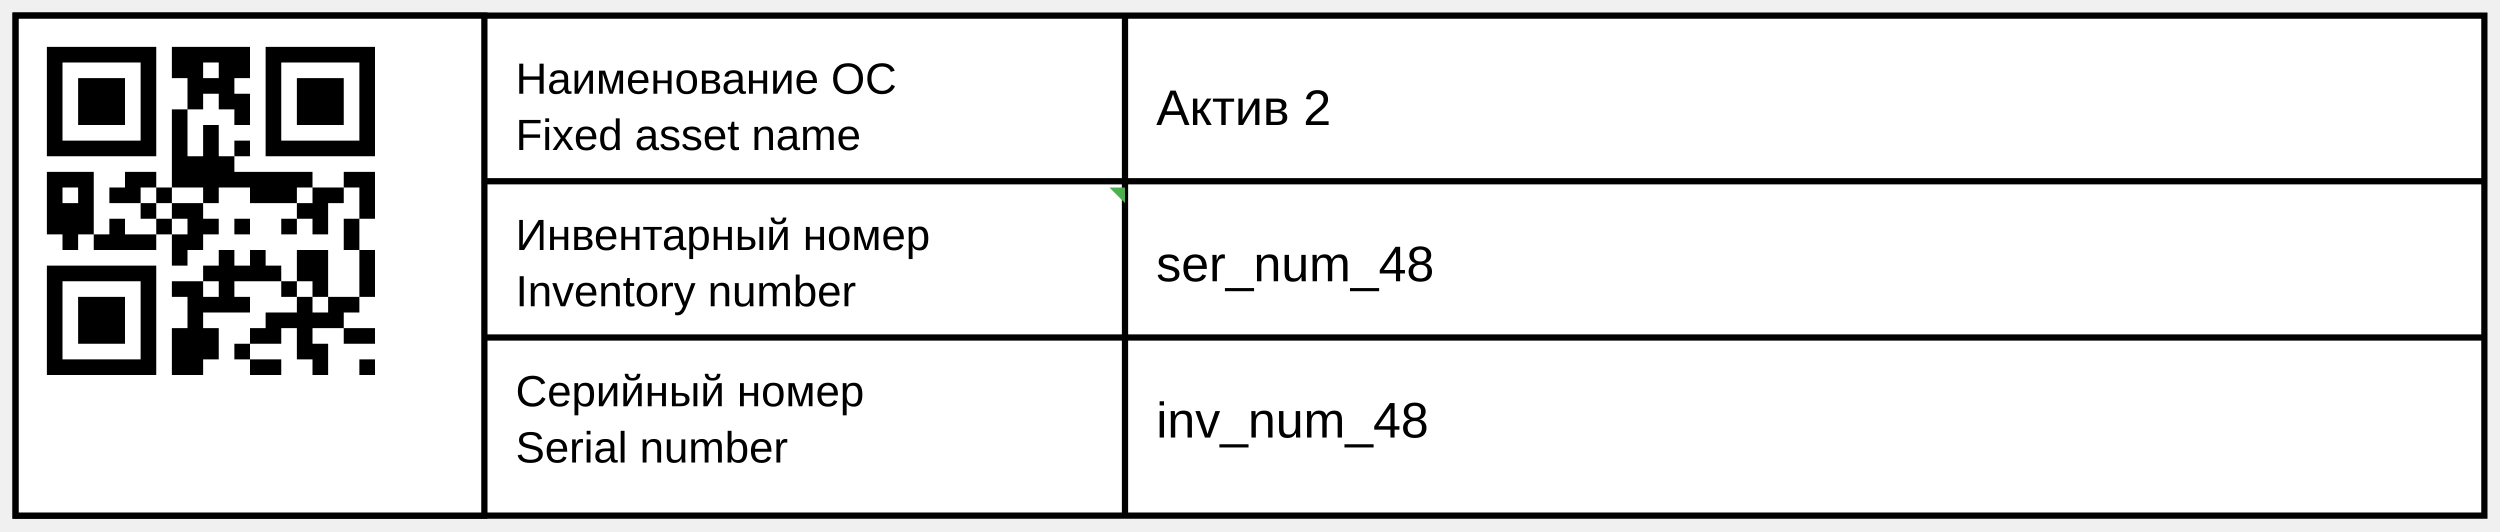
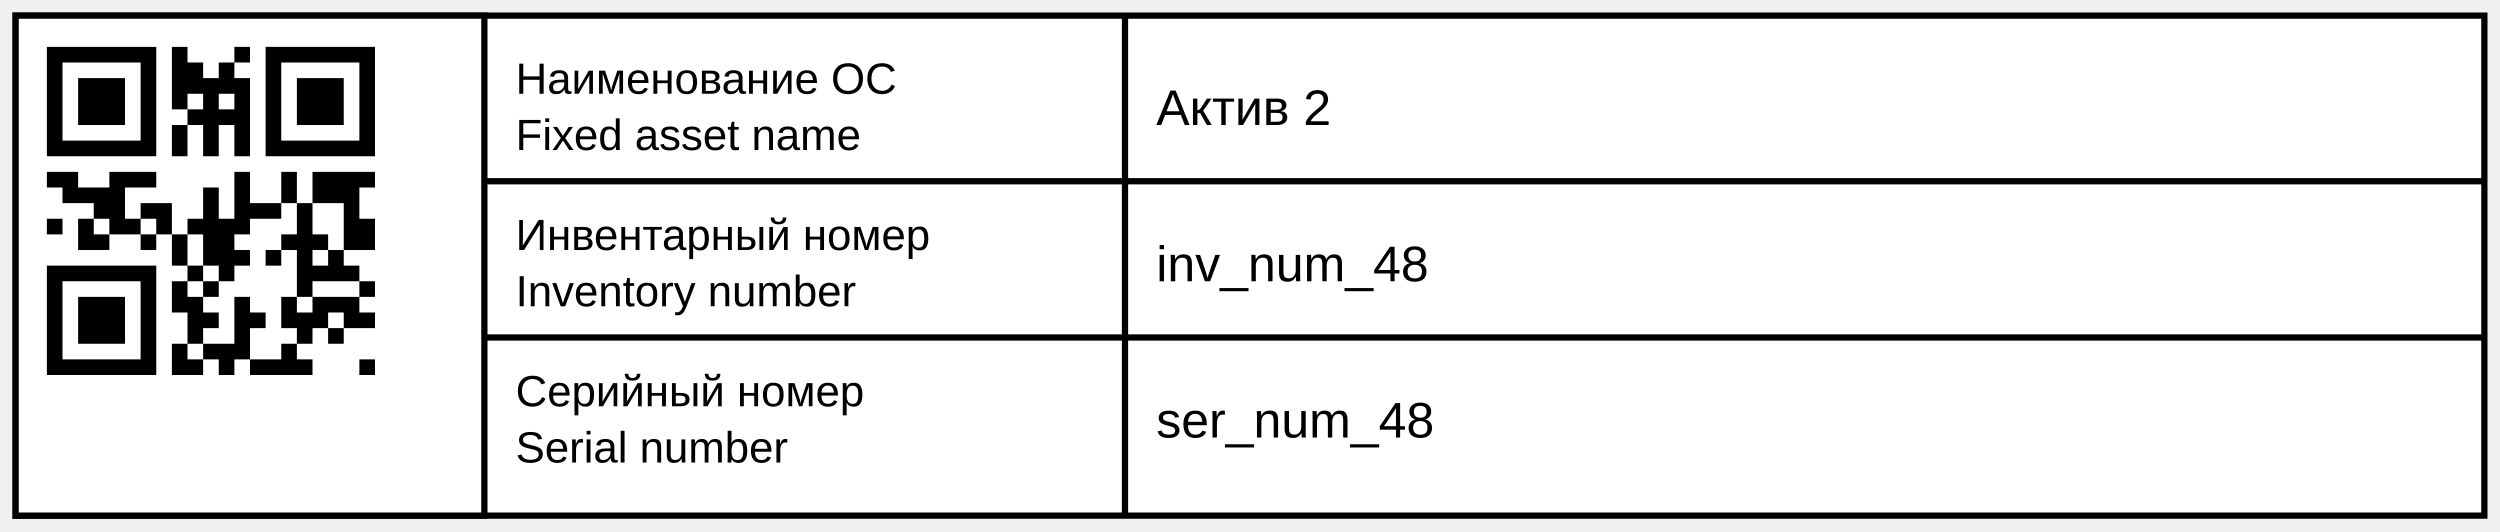
<svg xmlns="http://www.w3.org/2000/svg" width="800" height="170" viewBox="0 0 800 170">
  <defs>
    <style>
            .border { fill: none; stroke: black; stroke-width: 2; }
            .text-label { font-family: Arial, sans-serif; font-size: 14px; fill: black; }
            .text-value { font-family: Arial, sans-serif; font-size: 16px; fill: black; }
            .text-header { font-family: Arial, sans-serif; font-size: 14px; fill: black; font-weight: normal; }
        </style>
  </defs>
  <rect x="5" y="5" width="790" height="160" fill="white" stroke="black" stroke-width="2" />
  <rect x="5" y="5" width="150" height="160" fill="white" stroke="black" stroke-width="2" />
  <g transform="translate(15, 15)">
-     <path d="M 0 0 h 5 v 5 h -5 Z M 5 0 h 5 v 5 h -5 Z M 10 0 h 5 v 5 h -5 Z M 15 0 h 5 v 5 h -5 Z M 20 0 h 5 v 5 h -5 Z M 25 0 h 5 v 5 h -5 Z M 30 0 h 5 v 5 h -5 Z M 40 0 h 5 v 5 h -5 Z M 45 0 h 5 v 5 h -5 Z M 50 0 h 5 v 5 h -5 Z M 55 0 h 5 v 5 h -5 Z M 60 0 h 5 v 5 h -5 Z M 70 0 h 5 v 5 h -5 Z M 75 0 h 5 v 5 h -5 Z M 80 0 h 5 v 5 h -5 Z M 85 0 h 5 v 5 h -5 Z M 90 0 h 5 v 5 h -5 Z M 95 0 h 5 v 5 h -5 Z M 100 0 h 5 v 5 h -5 Z M 0 5 h 5 v 5 h -5 Z M 30 5 h 5 v 5 h -5 Z M 40 5 h 5 v 5 h -5 Z M 45 5 h 5 v 5 h -5 Z M 55 5 h 5 v 5 h -5 Z M 60 5 h 5 v 5 h -5 Z M 70 5 h 5 v 5 h -5 Z M 100 5 h 5 v 5 h -5 Z M 0 10 h 5 v 5 h -5 Z M 10 10 h 5 v 5 h -5 Z M 15 10 h 5 v 5 h -5 Z M 20 10 h 5 v 5 h -5 Z M 30 10 h 5 v 5 h -5 Z M 45 10 h 5 v 5 h -5 Z M 50 10 h 5 v 5 h -5 Z M 55 10 h 5 v 5 h -5 Z M 70 10 h 5 v 5 h -5 Z M 80 10 h 5 v 5 h -5 Z M 85 10 h 5 v 5 h -5 Z M 90 10 h 5 v 5 h -5 Z M 100 10 h 5 v 5 h -5 Z M 0 15 h 5 v 5 h -5 Z M 10 15 h 5 v 5 h -5 Z M 15 15 h 5 v 5 h -5 Z M 20 15 h 5 v 5 h -5 Z M 30 15 h 5 v 5 h -5 Z M 45 15 h 5 v 5 h -5 Z M 55 15 h 5 v 5 h -5 Z M 60 15 h 5 v 5 h -5 Z M 70 15 h 5 v 5 h -5 Z M 80 15 h 5 v 5 h -5 Z M 85 15 h 5 v 5 h -5 Z M 90 15 h 5 v 5 h -5 Z M 100 15 h 5 v 5 h -5 Z M 0 20 h 5 v 5 h -5 Z M 10 20 h 5 v 5 h -5 Z M 15 20 h 5 v 5 h -5 Z M 20 20 h 5 v 5 h -5 Z M 30 20 h 5 v 5 h -5 Z M 40 20 h 5 v 5 h -5 Z M 60 20 h 5 v 5 h -5 Z M 70 20 h 5 v 5 h -5 Z M 80 20 h 5 v 5 h -5 Z M 85 20 h 5 v 5 h -5 Z M 90 20 h 5 v 5 h -5 Z M 100 20 h 5 v 5 h -5 Z M 0 25 h 5 v 5 h -5 Z M 30 25 h 5 v 5 h -5 Z M 40 25 h 5 v 5 h -5 Z M 50 25 h 5 v 5 h -5 Z M 70 25 h 5 v 5 h -5 Z M 100 25 h 5 v 5 h -5 Z M 0 30 h 5 v 5 h -5 Z M 5 30 h 5 v 5 h -5 Z M 10 30 h 5 v 5 h -5 Z M 15 30 h 5 v 5 h -5 Z M 20 30 h 5 v 5 h -5 Z M 25 30 h 5 v 5 h -5 Z M 30 30 h 5 v 5 h -5 Z M 40 30 h 5 v 5 h -5 Z M 50 30 h 5 v 5 h -5 Z M 60 30 h 5 v 5 h -5 Z M 70 30 h 5 v 5 h -5 Z M 75 30 h 5 v 5 h -5 Z M 80 30 h 5 v 5 h -5 Z M 85 30 h 5 v 5 h -5 Z M 90 30 h 5 v 5 h -5 Z M 95 30 h 5 v 5 h -5 Z M 100 30 h 5 v 5 h -5 Z M 40 35 h 5 v 5 h -5 Z M 45 35 h 5 v 5 h -5 Z M 50 35 h 5 v 5 h -5 Z M 55 35 h 5 v 5 h -5 Z M 0 40 h 5 v 5 h -5 Z M 5 40 h 5 v 5 h -5 Z M 10 40 h 5 v 5 h -5 Z M 25 40 h 5 v 5 h -5 Z M 30 40 h 5 v 5 h -5 Z M 40 40 h 5 v 5 h -5 Z M 45 40 h 5 v 5 h -5 Z M 50 40 h 5 v 5 h -5 Z M 55 40 h 5 v 5 h -5 Z M 60 40 h 5 v 5 h -5 Z M 65 40 h 5 v 5 h -5 Z M 70 40 h 5 v 5 h -5 Z M 75 40 h 5 v 5 h -5 Z M 80 40 h 5 v 5 h -5 Z M 95 40 h 5 v 5 h -5 Z M 100 40 h 5 v 5 h -5 Z M 0 45 h 5 v 5 h -5 Z M 10 45 h 5 v 5 h -5 Z M 20 45 h 5 v 5 h -5 Z M 25 45 h 5 v 5 h -5 Z M 35 45 h 5 v 5 h -5 Z M 50 45 h 5 v 5 h -5 Z M 65 45 h 5 v 5 h -5 Z M 70 45 h 5 v 5 h -5 Z M 75 45 h 5 v 5 h -5 Z M 85 45 h 5 v 5 h -5 Z M 90 45 h 5 v 5 h -5 Z M 100 45 h 5 v 5 h -5 Z M 0 50 h 5 v 5 h -5 Z M 5 50 h 5 v 5 h -5 Z M 10 50 h 5 v 5 h -5 Z M 30 50 h 5 v 5 h -5 Z M 40 50 h 5 v 5 h -5 Z M 45 50 h 5 v 5 h -5 Z M 80 50 h 5 v 5 h -5 Z M 85 50 h 5 v 5 h -5 Z M 100 50 h 5 v 5 h -5 Z M 0 55 h 5 v 5 h -5 Z M 5 55 h 5 v 5 h -5 Z M 10 55 h 5 v 5 h -5 Z M 20 55 h 5 v 5 h -5 Z M 35 55 h 5 v 5 h -5 Z M 45 55 h 5 v 5 h -5 Z M 50 55 h 5 v 5 h -5 Z M 60 55 h 5 v 5 h -5 Z M 75 55 h 5 v 5 h -5 Z M 85 55 h 5 v 5 h -5 Z M 95 55 h 5 v 5 h -5 Z M 5 60 h 5 v 5 h -5 Z M 15 60 h 5 v 5 h -5 Z M 20 60 h 5 v 5 h -5 Z M 25 60 h 5 v 5 h -5 Z M 30 60 h 5 v 5 h -5 Z M 40 60 h 5 v 5 h -5 Z M 45 60 h 5 v 5 h -5 Z M 95 60 h 5 v 5 h -5 Z M 40 65 h 5 v 5 h -5 Z M 55 65 h 5 v 5 h -5 Z M 65 65 h 5 v 5 h -5 Z M 80 65 h 5 v 5 h -5 Z M 85 65 h 5 v 5 h -5 Z M 100 65 h 5 v 5 h -5 Z M 0 70 h 5 v 5 h -5 Z M 5 70 h 5 v 5 h -5 Z M 10 70 h 5 v 5 h -5 Z M 15 70 h 5 v 5 h -5 Z M 20 70 h 5 v 5 h -5 Z M 25 70 h 5 v 5 h -5 Z M 30 70 h 5 v 5 h -5 Z M 50 70 h 5 v 5 h -5 Z M 55 70 h 5 v 5 h -5 Z M 60 70 h 5 v 5 h -5 Z M 65 70 h 5 v 5 h -5 Z M 70 70 h 5 v 5 h -5 Z M 80 70 h 5 v 5 h -5 Z M 85 70 h 5 v 5 h -5 Z M 100 70 h 5 v 5 h -5 Z M 0 75 h 5 v 5 h -5 Z M 30 75 h 5 v 5 h -5 Z M 40 75 h 5 v 5 h -5 Z M 45 75 h 5 v 5 h -5 Z M 55 75 h 5 v 5 h -5 Z M 75 75 h 5 v 5 h -5 Z M 85 75 h 5 v 5 h -5 Z M 100 75 h 5 v 5 h -5 Z M 0 80 h 5 v 5 h -5 Z M 10 80 h 5 v 5 h -5 Z M 15 80 h 5 v 5 h -5 Z M 20 80 h 5 v 5 h -5 Z M 30 80 h 5 v 5 h -5 Z M 45 80 h 5 v 5 h -5 Z M 50 80 h 5 v 5 h -5 Z M 55 80 h 5 v 5 h -5 Z M 60 80 h 5 v 5 h -5 Z M 80 80 h 5 v 5 h -5 Z M 90 80 h 5 v 5 h -5 Z M 95 80 h 5 v 5 h -5 Z M 0 85 h 5 v 5 h -5 Z M 10 85 h 5 v 5 h -5 Z M 15 85 h 5 v 5 h -5 Z M 20 85 h 5 v 5 h -5 Z M 30 85 h 5 v 5 h -5 Z M 45 85 h 5 v 5 h -5 Z M 70 85 h 5 v 5 h -5 Z M 75 85 h 5 v 5 h -5 Z M 80 85 h 5 v 5 h -5 Z M 85 85 h 5 v 5 h -5 Z M 90 85 h 5 v 5 h -5 Z M 0 90 h 5 v 5 h -5 Z M 10 90 h 5 v 5 h -5 Z M 15 90 h 5 v 5 h -5 Z M 20 90 h 5 v 5 h -5 Z M 30 90 h 5 v 5 h -5 Z M 40 90 h 5 v 5 h -5 Z M 45 90 h 5 v 5 h -5 Z M 50 90 h 5 v 5 h -5 Z M 65 90 h 5 v 5 h -5 Z M 70 90 h 5 v 5 h -5 Z M 80 90 h 5 v 5 h -5 Z M 95 90 h 5 v 5 h -5 Z M 100 90 h 5 v 5 h -5 Z M 0 95 h 5 v 5 h -5 Z M 30 95 h 5 v 5 h -5 Z M 40 95 h 5 v 5 h -5 Z M 45 95 h 5 v 5 h -5 Z M 50 95 h 5 v 5 h -5 Z M 60 95 h 5 v 5 h -5 Z M 80 95 h 5 v 5 h -5 Z M 85 95 h 5 v 5 h -5 Z M 0 100 h 5 v 5 h -5 Z M 5 100 h 5 v 5 h -5 Z M 10 100 h 5 v 5 h -5 Z M 15 100 h 5 v 5 h -5 Z M 20 100 h 5 v 5 h -5 Z M 25 100 h 5 v 5 h -5 Z M 30 100 h 5 v 5 h -5 Z M 40 100 h 5 v 5 h -5 Z M 45 100 h 5 v 5 h -5 Z M 65 100 h 5 v 5 h -5 Z M 70 100 h 5 v 5 h -5 Z M 85 100 h 5 v 5 h -5 Z M 100 100 h 5 v 5 h -5 Z" fill="black" />
+     <path d="M 0 0 h 5 v 5 h -5 Z M 5 0 h 5 v 5 h -5 Z M 10 0 h 5 v 5 h -5 Z M 15 0 h 5 v 5 h -5 Z M 20 0 h 5 v 5 h -5 Z M 25 0 h 5 v 5 h -5 Z M 30 0 h 5 v 5 h -5 Z M 40 0 h 5 v 5 h -5 Z M 60 0 h 5 v 5 h -5 Z M 70 0 h 5 v 5 h -5 Z M 75 0 h 5 v 5 h -5 Z M 80 0 h 5 v 5 h -5 Z M 85 0 h 5 v 5 h -5 Z M 90 0 h 5 v 5 h -5 Z M 95 0 h 5 v 5 h -5 Z M 100 0 h 5 v 5 h -5 Z M 0 5 h 5 v 5 h -5 Z M 30 5 h 5 v 5 h -5 Z M 40 5 h 5 v 5 h -5 Z M 45 5 h 5 v 5 h -5 Z M 55 5 h 5 v 5 h -5 Z M 70 5 h 5 v 5 h -5 Z M 100 5 h 5 v 5 h -5 Z M 0 10 h 5 v 5 h -5 Z M 10 10 h 5 v 5 h -5 Z M 15 10 h 5 v 5 h -5 Z M 20 10 h 5 v 5 h -5 Z M 30 10 h 5 v 5 h -5 Z M 40 10 h 5 v 5 h -5 Z M 45 10 h 5 v 5 h -5 Z M 50 10 h 5 v 5 h -5 Z M 55 10 h 5 v 5 h -5 Z M 60 10 h 5 v 5 h -5 Z M 70 10 h 5 v 5 h -5 Z M 80 10 h 5 v 5 h -5 Z M 85 10 h 5 v 5 h -5 Z M 90 10 h 5 v 5 h -5 Z M 100 10 h 5 v 5 h -5 Z M 0 15 h 5 v 5 h -5 Z M 10 15 h 5 v 5 h -5 Z M 15 15 h 5 v 5 h -5 Z M 20 15 h 5 v 5 h -5 Z M 30 15 h 5 v 5 h -5 Z M 40 15 h 5 v 5 h -5 Z M 50 15 h 5 v 5 h -5 Z M 60 15 h 5 v 5 h -5 Z M 70 15 h 5 v 5 h -5 Z M 80 15 h 5 v 5 h -5 Z M 85 15 h 5 v 5 h -5 Z M 90 15 h 5 v 5 h -5 Z M 100 15 h 5 v 5 h -5 Z M 0 20 h 5 v 5 h -5 Z M 10 20 h 5 v 5 h -5 Z M 15 20 h 5 v 5 h -5 Z M 20 20 h 5 v 5 h -5 Z M 30 20 h 5 v 5 h -5 Z M 45 20 h 5 v 5 h -5 Z M 50 20 h 5 v 5 h -5 Z M 55 20 h 5 v 5 h -5 Z M 60 20 h 5 v 5 h -5 Z M 70 20 h 5 v 5 h -5 Z M 80 20 h 5 v 5 h -5 Z M 85 20 h 5 v 5 h -5 Z M 90 20 h 5 v 5 h -5 Z M 100 20 h 5 v 5 h -5 Z M 0 25 h 5 v 5 h -5 Z M 30 25 h 5 v 5 h -5 Z M 40 25 h 5 v 5 h -5 Z M 50 25 h 5 v 5 h -5 Z M 60 25 h 5 v 5 h -5 Z M 70 25 h 5 v 5 h -5 Z M 100 25 h 5 v 5 h -5 Z M 0 30 h 5 v 5 h -5 Z M 5 30 h 5 v 5 h -5 Z M 10 30 h 5 v 5 h -5 Z M 15 30 h 5 v 5 h -5 Z M 20 30 h 5 v 5 h -5 Z M 25 30 h 5 v 5 h -5 Z M 30 30 h 5 v 5 h -5 Z M 40 30 h 5 v 5 h -5 Z M 50 30 h 5 v 5 h -5 Z M 60 30 h 5 v 5 h -5 Z M 70 30 h 5 v 5 h -5 Z M 75 30 h 5 v 5 h -5 Z M 80 30 h 5 v 5 h -5 Z M 85 30 h 5 v 5 h -5 Z M 90 30 h 5 v 5 h -5 Z M 95 30 h 5 v 5 h -5 Z M 100 30 h 5 v 5 h -5 Z M 0 40 h 5 v 5 h -5 Z M 5 40 h 5 v 5 h -5 Z M 20 40 h 5 v 5 h -5 Z M 25 40 h 5 v 5 h -5 Z M 30 40 h 5 v 5 h -5 Z M 60 40 h 5 v 5 h -5 Z M 75 40 h 5 v 5 h -5 Z M 85 40 h 5 v 5 h -5 Z M 90 40 h 5 v 5 h -5 Z M 95 40 h 5 v 5 h -5 Z M 100 40 h 5 v 5 h -5 Z M 5 45 h 5 v 5 h -5 Z M 10 45 h 5 v 5 h -5 Z M 15 45 h 5 v 5 h -5 Z M 20 45 h 5 v 5 h -5 Z M 50 45 h 5 v 5 h -5 Z M 60 45 h 5 v 5 h -5 Z M 75 45 h 5 v 5 h -5 Z M 85 45 h 5 v 5 h -5 Z M 90 45 h 5 v 5 h -5 Z M 95 45 h 5 v 5 h -5 Z M 15 50 h 5 v 5 h -5 Z M 20 50 h 5 v 5 h -5 Z M 30 50 h 5 v 5 h -5 Z M 35 50 h 5 v 5 h -5 Z M 50 50 h 5 v 5 h -5 Z M 60 50 h 5 v 5 h -5 Z M 65 50 h 5 v 5 h -5 Z M 70 50 h 5 v 5 h -5 Z M 80 50 h 5 v 5 h -5 Z M 95 50 h 5 v 5 h -5 Z M 0 55 h 5 v 5 h -5 Z M 10 55 h 5 v 5 h -5 Z M 20 55 h 5 v 5 h -5 Z M 25 55 h 5 v 5 h -5 Z M 35 55 h 5 v 5 h -5 Z M 45 55 h 5 v 5 h -5 Z M 50 55 h 5 v 5 h -5 Z M 55 55 h 5 v 5 h -5 Z M 60 55 h 5 v 5 h -5 Z M 80 55 h 5 v 5 h -5 Z M 95 55 h 5 v 5 h -5 Z M 100 55 h 5 v 5 h -5 Z M 10 60 h 5 v 5 h -5 Z M 15 60 h 5 v 5 h -5 Z M 30 60 h 5 v 5 h -5 Z M 40 60 h 5 v 5 h -5 Z M 50 60 h 5 v 5 h -5 Z M 55 60 h 5 v 5 h -5 Z M 75 60 h 5 v 5 h -5 Z M 80 60 h 5 v 5 h -5 Z M 85 60 h 5 v 5 h -5 Z M 95 60 h 5 v 5 h -5 Z M 100 60 h 5 v 5 h -5 Z M 40 65 h 5 v 5 h -5 Z M 50 65 h 5 v 5 h -5 Z M 55 65 h 5 v 5 h -5 Z M 60 65 h 5 v 5 h -5 Z M 70 65 h 5 v 5 h -5 Z M 80 65 h 5 v 5 h -5 Z M 90 65 h 5 v 5 h -5 Z M 0 70 h 5 v 5 h -5 Z M 5 70 h 5 v 5 h -5 Z M 10 70 h 5 v 5 h -5 Z M 15 70 h 5 v 5 h -5 Z M 20 70 h 5 v 5 h -5 Z M 25 70 h 5 v 5 h -5 Z M 30 70 h 5 v 5 h -5 Z M 45 70 h 5 v 5 h -5 Z M 55 70 h 5 v 5 h -5 Z M 80 70 h 5 v 5 h -5 Z M 85 70 h 5 v 5 h -5 Z M 90 70 h 5 v 5 h -5 Z M 95 70 h 5 v 5 h -5 Z M 0 75 h 5 v 5 h -5 Z M 30 75 h 5 v 5 h -5 Z M 40 75 h 5 v 5 h -5 Z M 50 75 h 5 v 5 h -5 Z M 80 75 h 5 v 5 h -5 Z M 100 75 h 5 v 5 h -5 Z M 0 80 h 5 v 5 h -5 Z M 10 80 h 5 v 5 h -5 Z M 15 80 h 5 v 5 h -5 Z M 20 80 h 5 v 5 h -5 Z M 30 80 h 5 v 5 h -5 Z M 40 80 h 5 v 5 h -5 Z M 45 80 h 5 v 5 h -5 Z M 60 80 h 5 v 5 h -5 Z M 75 80 h 5 v 5 h -5 Z M 85 80 h 5 v 5 h -5 Z M 90 80 h 5 v 5 h -5 Z M 95 80 h 5 v 5 h -5 Z M 0 85 h 5 v 5 h -5 Z M 10 85 h 5 v 5 h -5 Z M 15 85 h 5 v 5 h -5 Z M 20 85 h 5 v 5 h -5 Z M 30 85 h 5 v 5 h -5 Z M 45 85 h 5 v 5 h -5 Z M 50 85 h 5 v 5 h -5 Z M 60 85 h 5 v 5 h -5 Z M 65 85 h 5 v 5 h -5 Z M 75 85 h 5 v 5 h -5 Z M 80 85 h 5 v 5 h -5 Z M 85 85 h 5 v 5 h -5 Z M 95 85 h 5 v 5 h -5 Z M 100 85 h 5 v 5 h -5 Z M 0 90 h 5 v 5 h -5 Z M 10 90 h 5 v 5 h -5 Z M 15 90 h 5 v 5 h -5 Z M 20 90 h 5 v 5 h -5 Z M 30 90 h 5 v 5 h -5 Z M 45 90 h 5 v 5 h -5 Z M 60 90 h 5 v 5 h -5 Z M 80 90 h 5 v 5 h -5 Z M 90 90 h 5 v 5 h -5 Z M 0 95 h 5 v 5 h -5 Z M 30 95 h 5 v 5 h -5 Z M 40 95 h 5 v 5 h -5 Z M 50 95 h 5 v 5 h -5 Z M 55 95 h 5 v 5 h -5 Z M 60 95 h 5 v 5 h -5 Z M 75 95 h 5 v 5 h -5 Z M 0 100 h 5 v 5 h -5 Z M 5 100 h 5 v 5 h -5 Z M 10 100 h 5 v 5 h -5 Z M 15 100 h 5 v 5 h -5 Z M 20 100 h 5 v 5 h -5 Z M 25 100 h 5 v 5 h -5 Z M 30 100 h 5 v 5 h -5 Z M 40 100 h 5 v 5 h -5 Z M 45 100 h 5 v 5 h -5 Z M 55 100 h 5 v 5 h -5 Z M 65 100 h 5 v 5 h -5 Z M 70 100 h 5 v 5 h -5 Z M 75 100 h 5 v 5 h -5 Z M 80 100 h 5 v 5 h -5 Z M 100 100 h 5 v 5 h -5 Z" fill="black" />
  </g>
  <line x1="155" y1="58" x2="795" y2="58" stroke="black" stroke-width="2" />
  <line x1="155" y1="108" x2="795" y2="108" stroke="black" stroke-width="2" />
  <line x1="360" y1="5" x2="360" y2="165" stroke="black" stroke-width="2" />
  <text x="165" y="30" class="text-label">Наименование ОС</text>
  <text x="165" y="48" class="text-label">Fixed asset name</text>
  <text x="370" y="40" class="text-value">Актив 2</text>
  <text x="165" y="80" class="text-label">Инвентарный номер</text>
  <text x="165" y="98" class="text-label">Inventory number</text>
-   <text x="370" y="90" class="text-value">ser_num_48</text>
+   <text x="370" y="90" class="text-value">inv_num_48</text>
  <text x="165" y="130" class="text-label">Серийный номер</text>
  <text x="165" y="148" class="text-label">Serial number</text>
-   <text x="370" y="140" class="text-value">inv_num_48</text>
-   <path d="M 355 60 L 360 65 L 360 60 Z" fill="#4CAF50" />
+   <text x="370" y="140" class="text-value">ser_num_48</text>
</svg>
